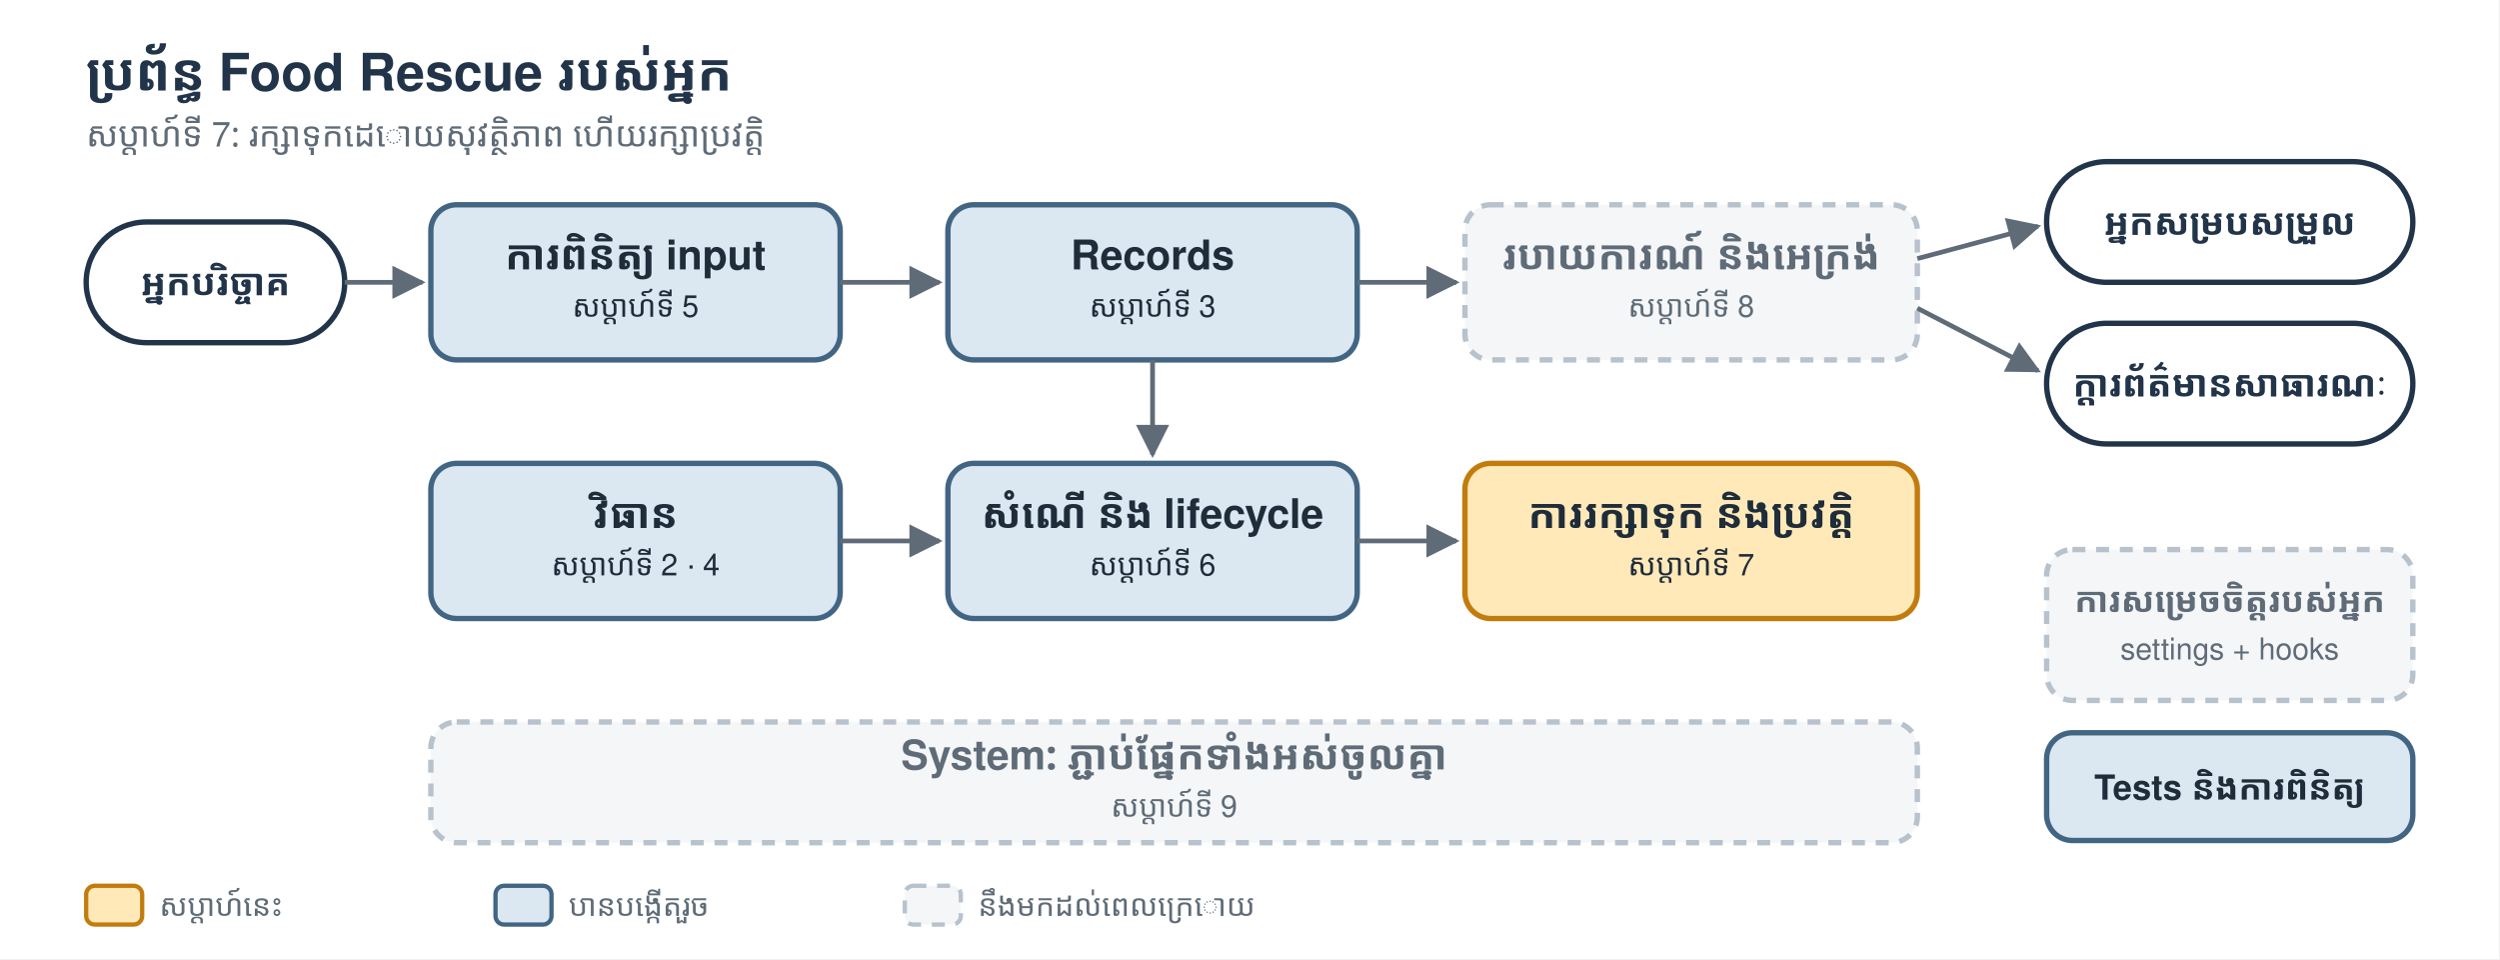
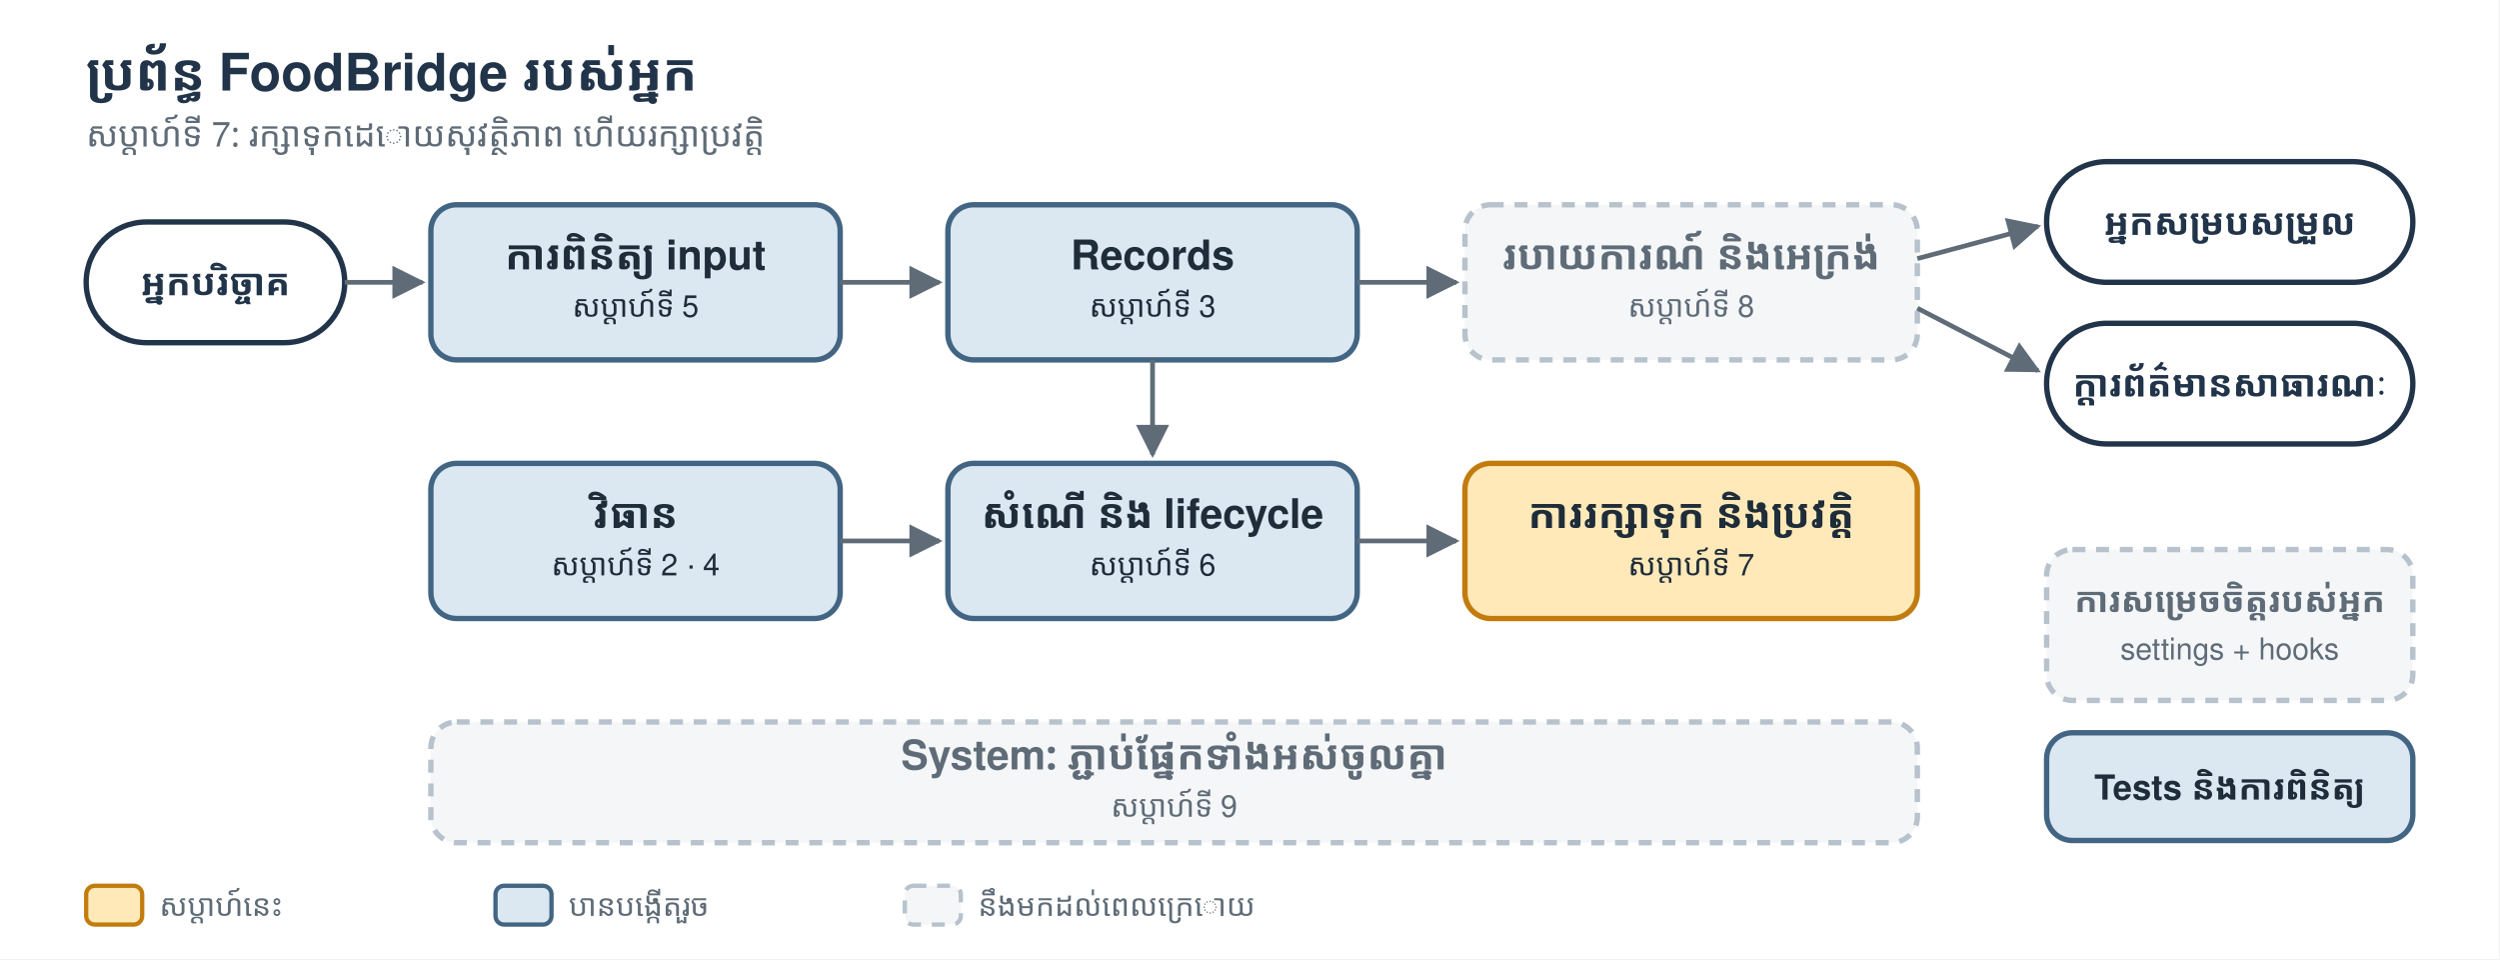
<svg xmlns="http://www.w3.org/2000/svg" width="1160" height="445" viewBox="0 0 1160 445" role="img" font-family="system-ui, -apple-system, 'Segoe UI', 'Noto Sans Khmer', 'Khmer Sangam MN', 'Khmer UI', 'Khmer OS Battambang', Helvetica, Arial, sans-serif">
  <rect width="1160" height="445" fill="#ffffff" />
  <defs>
    <marker id="arrow" viewBox="0 0 10 10" refX="9" refY="5" markerWidth="7" markerHeight="7" orient="auto-start-reverse">
      <path d="M0,0 L10,5 L0,10 z" fill="#5f6c78" />
    </marker>
  </defs>
-   <text x="40" y="42" font-size="24" font-weight="700" fill="#213449" text-anchor="start">ប្រព័ន្ធ Food Rescue របស់អ្នក</text>
+   <text x="40" y="42" font-size="24" font-weight="700" fill="#213449" text-anchor="start">ប្រព័ន្ធ FoodBridge របស់អ្នក</text>
  <text x="40" y="68" font-size="16" font-weight="400" fill="#5f6c78" text-anchor="start">សប្ដាហ៍ទី 7: រក្សាទុកដោយសុវត្ថិភាព ហើយរក្សាប្រវត្តិ</text>
  <rect x="200" y="95" width="190" height="72" rx="12" fill="#dbe7f1" stroke="#426583" stroke-width="2.5" />
  <text x="295.0" y="125.0" text-anchor="middle" font-size="19" font-weight="700" fill="#1f2d3a">ការពិនិត្យ input</text>
  <text x="295.0" y="147.0" text-anchor="middle" font-size="14" fill="#1f2d3a">សប្ដាហ៍ទី 5</text>
  <rect x="440" y="95" width="190" height="72" rx="12" fill="#dbe7f1" stroke="#426583" stroke-width="2.5" />
  <text x="535.0" y="125.0" text-anchor="middle" font-size="19" font-weight="700" fill="#1f2d3a">Records</text>
  <text x="535.0" y="147.0" text-anchor="middle" font-size="14" fill="#1f2d3a">សប្ដាហ៍ទី 3</text>
  <rect x="680" y="95" width="210" height="72" rx="12" fill="#f4f6f8" stroke="#b7c2cc" stroke-width="2.5" stroke-dasharray="6 5" />
  <text x="785.0" y="125.0" text-anchor="middle" font-size="19" font-weight="700" fill="#5f6c78">របាយការណ៍ និងអេក្រង់</text>
  <text x="785.0" y="147.0" text-anchor="middle" font-size="14" fill="#5f6c78">សប្ដាហ៍ទី 8</text>
  <rect x="200" y="215" width="190" height="72" rx="12" fill="#dbe7f1" stroke="#426583" stroke-width="2.5" />
  <text x="295.0" y="245.0" text-anchor="middle" font-size="19" font-weight="700" fill="#1f2d3a">វិធាន</text>
  <text x="295.0" y="267.0" text-anchor="middle" font-size="14" fill="#1f2d3a">សប្ដាហ៍ទី 2 · 4</text>
  <rect x="440" y="215" width="190" height="72" rx="12" fill="#dbe7f1" stroke="#426583" stroke-width="2.5" />
  <text x="535.0" y="245.0" text-anchor="middle" font-size="19" font-weight="700" fill="#1f2d3a">សំណើ និង lifecycle</text>
  <text x="535.0" y="267.0" text-anchor="middle" font-size="14" fill="#1f2d3a">សប្ដាហ៍ទី 6</text>
  <rect x="680" y="215" width="210" height="72" rx="12" fill="#ffe9b8" stroke="#c27c0e" stroke-width="2.5" />
  <text x="785.0" y="245.0" text-anchor="middle" font-size="19" font-weight="700" fill="#1f2d3a">ការរក្សាទុក និងប្រវត្តិ</text>
  <text x="785.0" y="267.0" text-anchor="middle" font-size="14" fill="#1f2d3a">សប្ដាហ៍ទី 7</text>
  <rect x="200" y="335" width="690" height="56" rx="12" fill="#f4f6f8" stroke="#b7c2cc" stroke-width="2.5" stroke-dasharray="6 5" />
  <text x="545.0" y="357.0" text-anchor="middle" font-size="19" font-weight="700" fill="#5f6c78">System: ភ្ជាប់ផ្នែកទាំងអស់ចូលគ្នា</text>
  <text x="545.0" y="379.0" text-anchor="middle" font-size="14" fill="#5f6c78">សប្ដាហ៍ទី 9</text>
  <rect x="40" y="103" width="120" height="56" rx="28" fill="#ffffff" stroke="#213449" stroke-width="2.5" />
  <text x="100.0" y="137.0" text-anchor="middle" font-size="17" font-weight="700" fill="#213449">អ្នកបរិច្ចាគ</text>
  <rect x="950" y="75" width="170" height="56" rx="28" fill="#ffffff" stroke="#213449" stroke-width="2.5" />
  <text x="1035.0" y="109.0" text-anchor="middle" font-size="17" font-weight="700" fill="#213449">អ្នកសម្របសម្រួល</text>
  <rect x="950" y="150" width="170" height="56" rx="28" fill="#ffffff" stroke="#213449" stroke-width="2.5" />
  <text x="1035.0" y="184.0" text-anchor="middle" font-size="17" font-weight="700" fill="#213449">ក្ដារព័ត៌មានសាធារណៈ</text>
  <line x1="160" y1="131" x2="196" y2="131" stroke="#5f6c78" stroke-width="2.2" marker-end="url(#arrow)" />
  <line x1="390" y1="131" x2="436" y2="131" stroke="#5f6c78" stroke-width="2.2" marker-end="url(#arrow)" />
  <line x1="630" y1="131" x2="676" y2="131" stroke="#5f6c78" stroke-width="2.2" marker-end="url(#arrow)" />
  <line x1="890" y1="120" x2="946" y2="105" stroke="#5f6c78" stroke-width="2.2" marker-end="url(#arrow)" />
  <line x1="890" y1="143" x2="946" y2="172" stroke="#5f6c78" stroke-width="2.2" marker-end="url(#arrow)" />
  <line x1="535" y1="167" x2="535" y2="211" stroke="#5f6c78" stroke-width="2.2" marker-end="url(#arrow)" />
  <line x1="390" y1="251" x2="436" y2="251" stroke="#5f6c78" stroke-width="2.2" marker-end="url(#arrow)" />
  <line x1="630" y1="251" x2="676" y2="251" stroke="#5f6c78" stroke-width="2.2" marker-end="url(#arrow)" />
  <rect x="950" y="255" width="170" height="70" rx="12" fill="#f4f6f8" stroke="#b7c2cc" stroke-width="2.5" stroke-dasharray="6 5" />
  <text x="1035.0" y="284.0" text-anchor="middle" font-size="16" font-weight="700" fill="#5f6c78">ការសម្រេចចិត្តរបស់អ្នក</text>
  <text x="1035.0" y="306.0" text-anchor="middle" font-size="14" fill="#5f6c78">settings + hooks</text>
  <rect x="950" y="340" width="170" height="50" rx="12" fill="#dbe7f1" stroke="#426583" stroke-width="2.5" />
  <text x="1035.0" y="371.0" text-anchor="middle" font-size="16" font-weight="700" fill="#1f2d3a">Tests និងការពិនិត្យ</text>
  <rect x="40" y="411" width="26" height="18" rx="4" fill="#ffe9b8" stroke="#c27c0e" stroke-width="2" />
  <text x="74" y="425" font-size="14" font-weight="400" fill="#5f6c78" text-anchor="start">សប្ដាហ៍នេះ</text>
  <rect x="230" y="411" width="26" height="18" rx="4" fill="#dbe7f1" stroke="#426583" stroke-width="2" />
  <text x="264" y="425" font-size="14" font-weight="400" fill="#5f6c78" text-anchor="start">បានបង្កើតរួច</text>
  <rect x="420" y="411" width="26" height="18" rx="4" fill="#f4f6f8" stroke="#b7c2cc" stroke-width="2" stroke-dasharray="6 5" />
  <text x="454" y="425" font-size="14" font-weight="400" fill="#5f6c78" text-anchor="start">នឹងមកដល់ពេលក្រោយ</text>
</svg>
